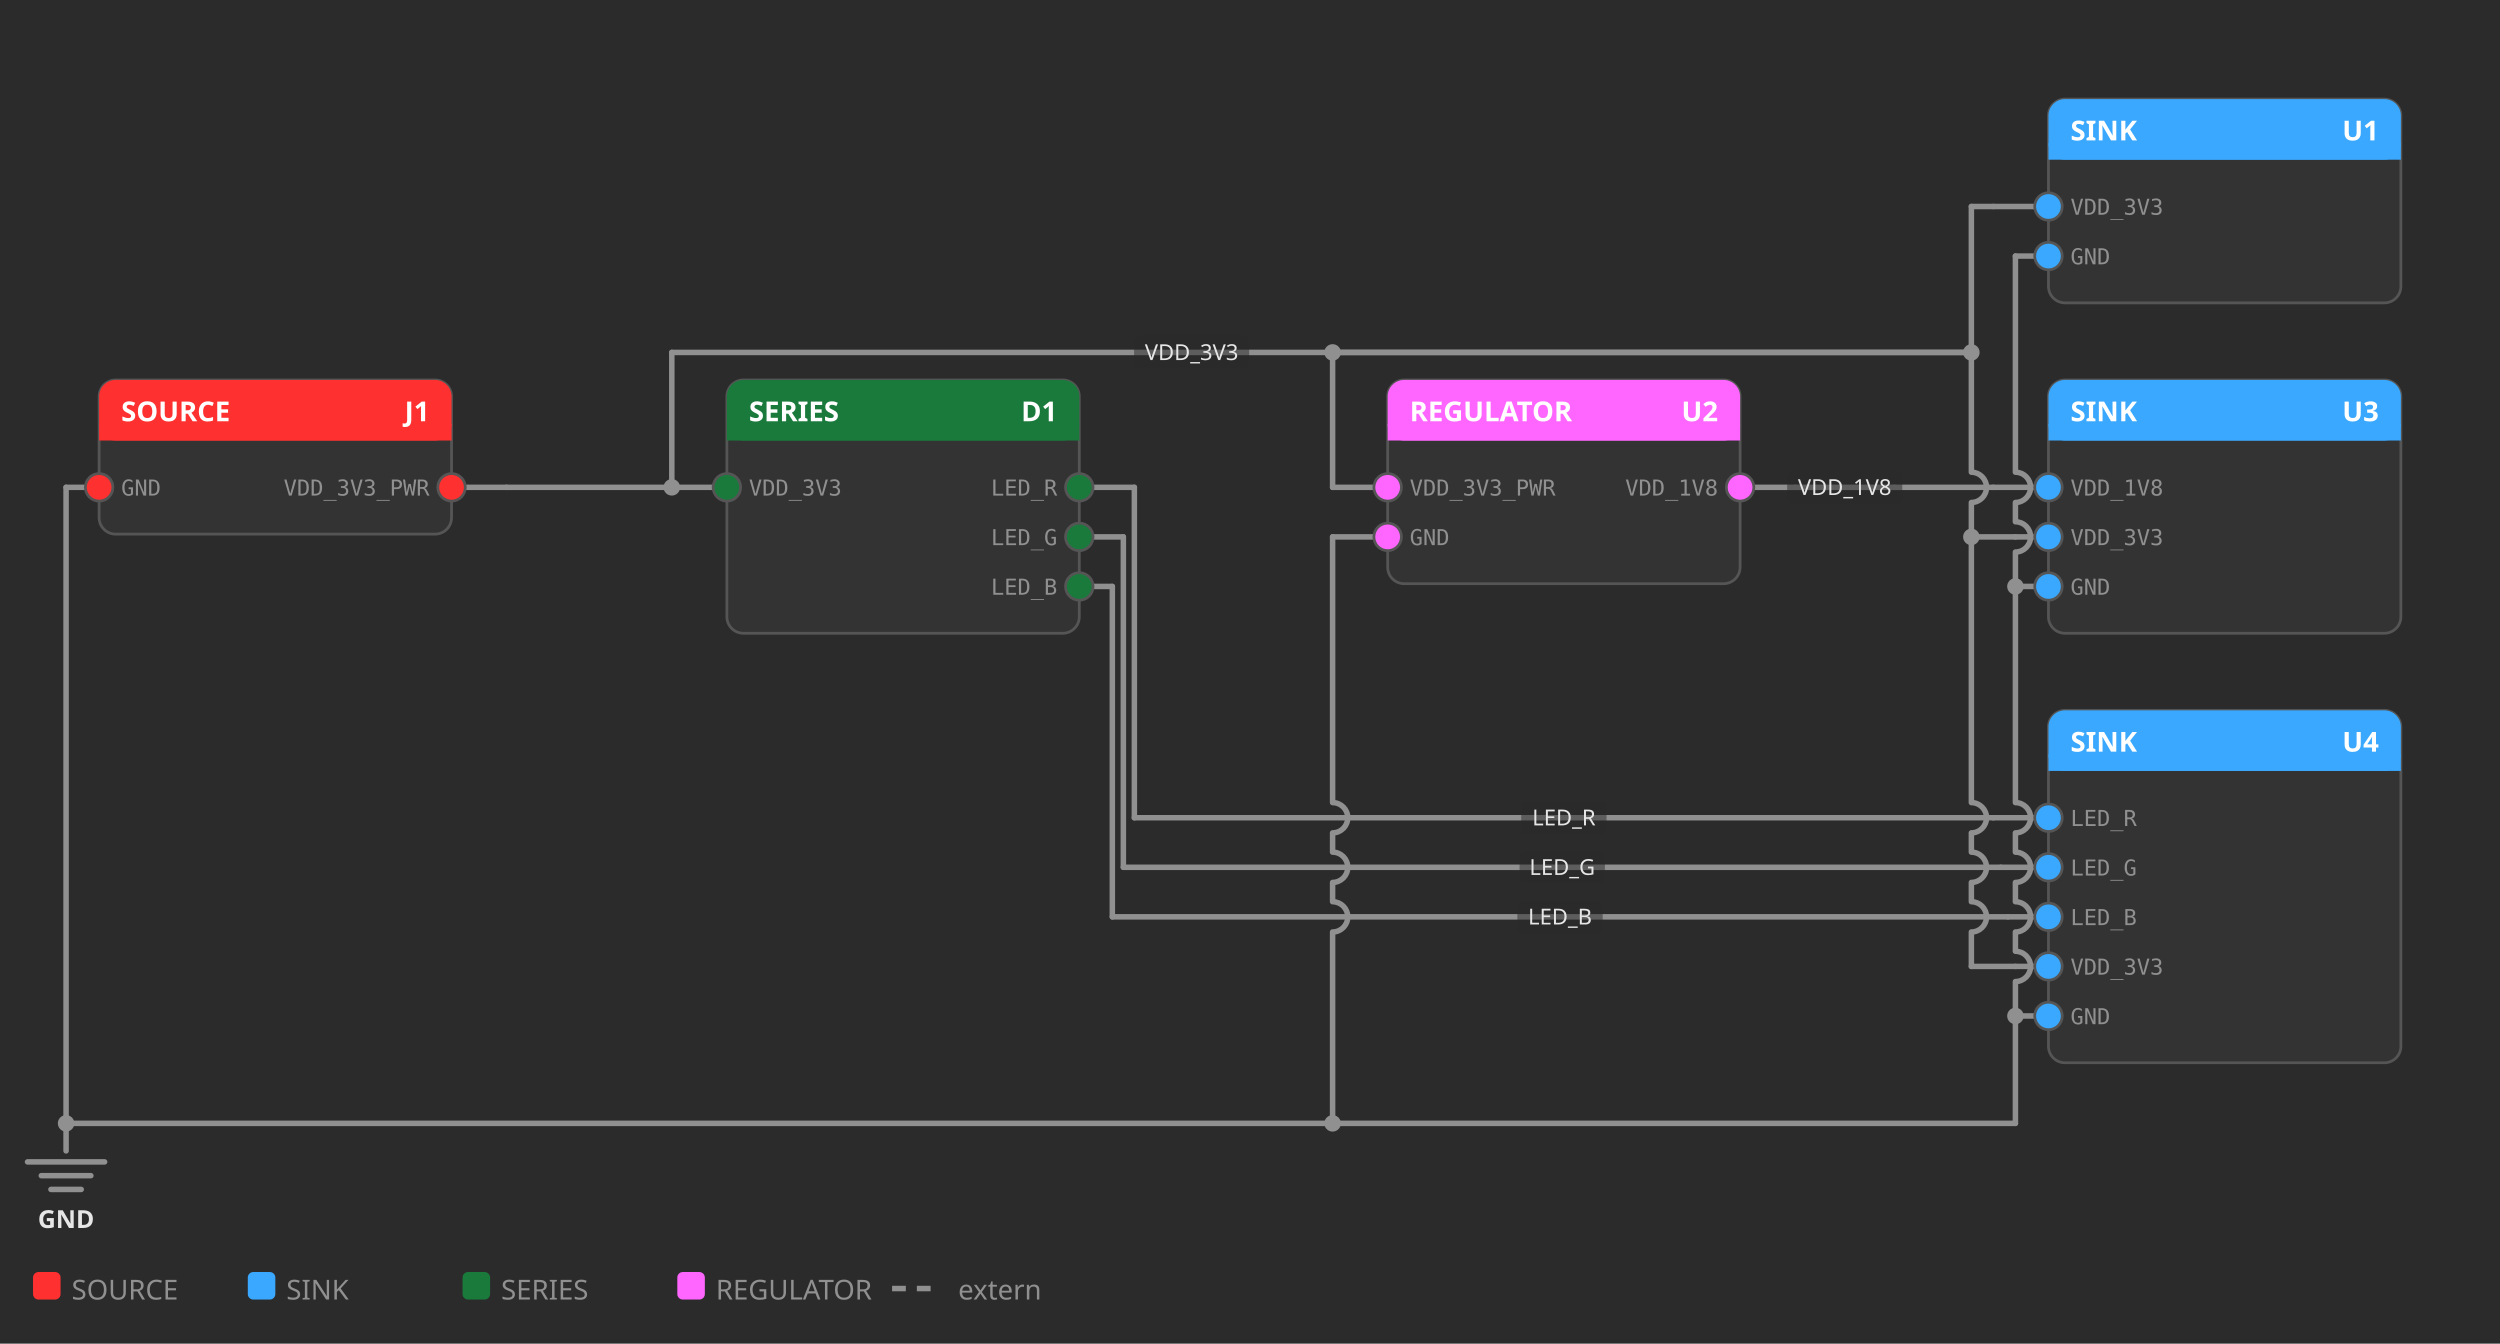
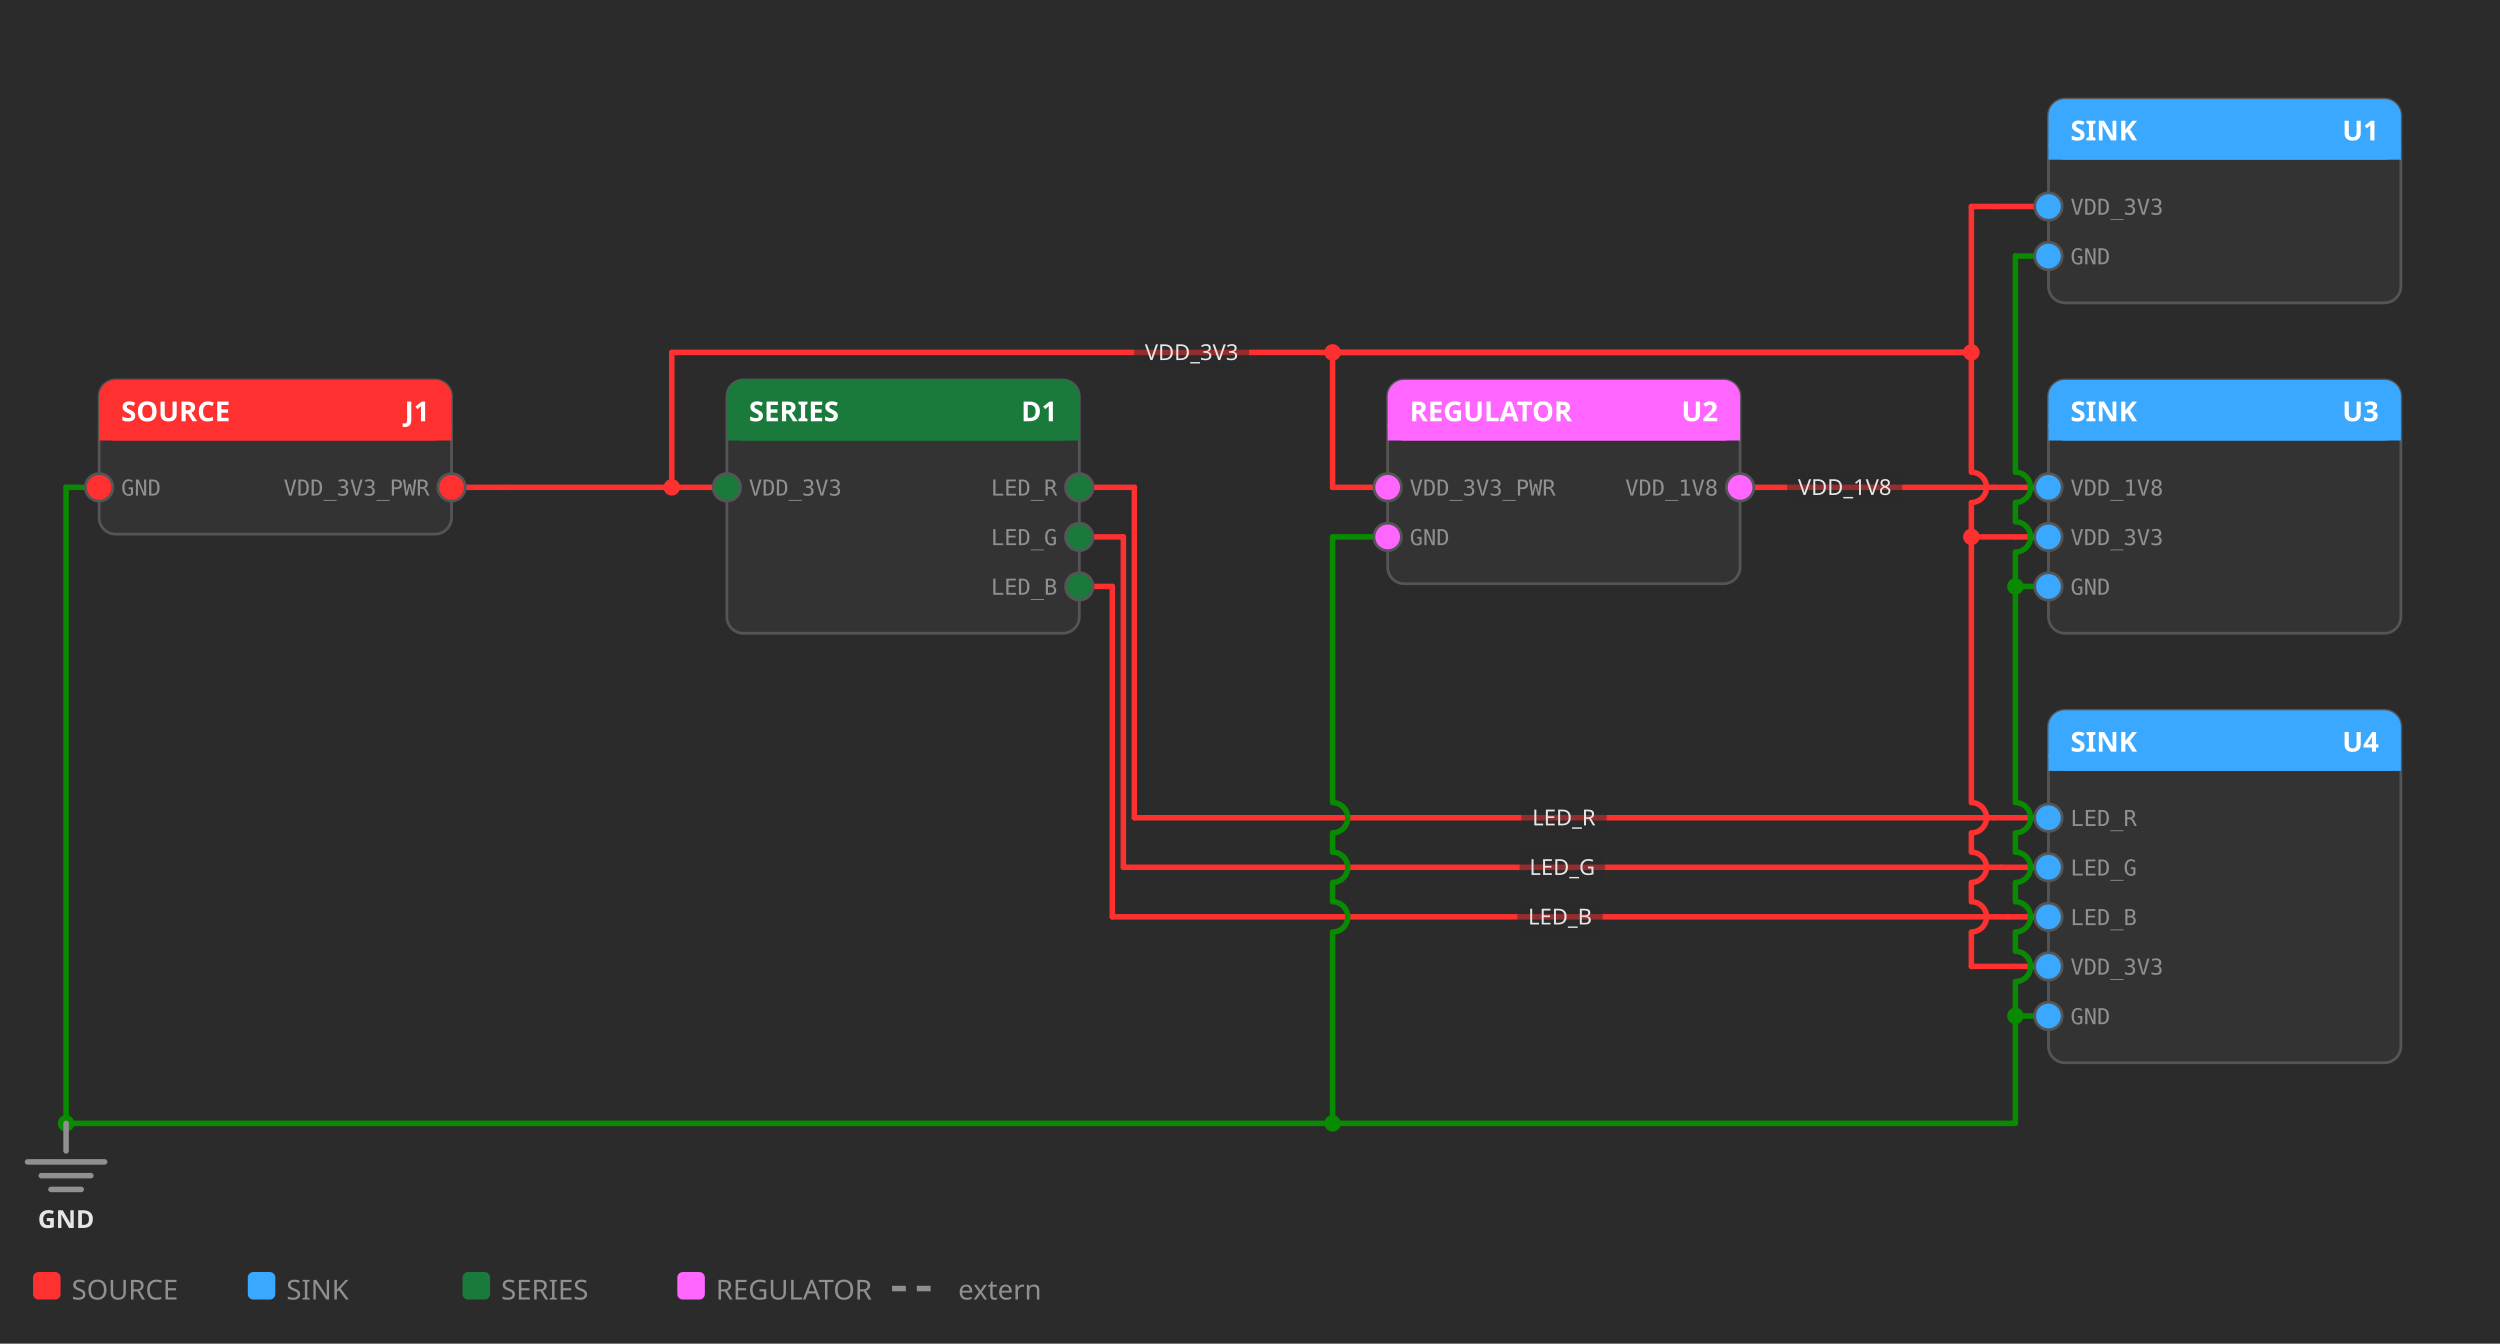
<svg xmlns="http://www.w3.org/2000/svg" width="908" height="488" viewBox="0 0 908 488">
  <rect width="100%" height="100%" fill="#2b2b2b" />
-   <line x1="392" y1="177" x2="412" y2="177" stroke="#909090" stroke-width="2" stroke-linecap="round" />
-   <line x1="412" y1="297" x2="724" y2="297" stroke="#909090" stroke-width="2" stroke-linecap="round" />
-   <line x1="724" y1="297" x2="744" y2="297" stroke="#909090" stroke-width="2" stroke-linecap="round" />
-   <line x1="392" y1="195" x2="408" y2="195" stroke="#909090" stroke-width="2" stroke-linecap="round" />
-   <line x1="408" y1="315" x2="726.7" y2="315" stroke="#909090" stroke-width="2" stroke-linecap="round" />
-   <line x1="726.7" y1="315" x2="744" y2="315" stroke="#909090" stroke-width="2" stroke-linecap="round" />
-   <line x1="392" y1="213" x2="404" y2="213" stroke="#909090" stroke-width="2" stroke-linecap="round" />
-   <line x1="404" y1="333" x2="729.3" y2="333" stroke="#909090" stroke-width="2" stroke-linecap="round" />
-   <line x1="729.3" y1="333" x2="744" y2="333" stroke="#909090" stroke-width="2" stroke-linecap="round" />
-   <line x1="632" y1="177" x2="652" y2="177" stroke="#909090" stroke-width="2" stroke-linecap="round" />
-   <line x1="652" y1="177" x2="688" y2="177" stroke="#909090" stroke-width="2" stroke-linecap="round" />
-   <line x1="688" y1="177" x2="724" y2="177" stroke="#909090" stroke-width="2" stroke-linecap="round" />
-   <line x1="724" y1="177" x2="744" y2="177" stroke="#909090" stroke-width="2" stroke-linecap="round" />
-   <line x1="164" y1="177" x2="184" y2="177" stroke="#909090" stroke-width="2" stroke-linecap="round" />
-   <line x1="184" y1="177" x2="244" y2="177" stroke="#909090" stroke-width="2" stroke-linecap="round" />
-   <line x1="244" y1="177" x2="264" y2="177" stroke="#909090" stroke-width="2" stroke-linecap="round" />
-   <line x1="244" y1="128" x2="716" y2="128" stroke="#909090" stroke-width="2" stroke-linecap="round" />
-   <line x1="716" y1="75" x2="724" y2="75" stroke="#909090" stroke-width="2" stroke-linecap="round" />
-   <line x1="724" y1="75" x2="744" y2="75" stroke="#909090" stroke-width="2" stroke-linecap="round" />
-   <line x1="484" y1="177" x2="504" y2="177" stroke="#909090" stroke-width="2" stroke-linecap="round" />
-   <line x1="484" y1="128" x2="716" y2="128" stroke="#909090" stroke-width="2" stroke-linecap="round" />
-   <line x1="716" y1="195" x2="732" y2="195" stroke="#909090" stroke-width="2" stroke-linecap="round" />
-   <line x1="732" y1="195" x2="744" y2="195" stroke="#909090" stroke-width="2" stroke-linecap="round" />
-   <line x1="716" y1="351" x2="732" y2="351" stroke="#909090" stroke-width="2" stroke-linecap="round" />
-   <line x1="732" y1="351" x2="744" y2="351" stroke="#909090" stroke-width="2" stroke-linecap="round" />
-   <line x1="24" y1="408" x2="732" y2="408" stroke="#909090" stroke-width="2" stroke-linecap="round" />
-   <line x1="24" y1="177" x2="36" y2="177" stroke="#909090" stroke-width="2" stroke-linecap="round" />
-   <line x1="484" y1="195" x2="504" y2="195" stroke="#909090" stroke-width="2" stroke-linecap="round" />
-   <line x1="732" y1="93" x2="744" y2="93" stroke="#909090" stroke-width="2" stroke-linecap="round" />
-   <line x1="732" y1="213" x2="744" y2="213" stroke="#909090" stroke-width="2" stroke-linecap="round" />
-   <line x1="732" y1="369" x2="744" y2="369" stroke="#909090" stroke-width="2" stroke-linecap="round" />
-   <path d="M 412,177 V 297" fill="none" stroke="#909090" stroke-width="2" stroke-linecap="round" stroke-linejoin="round" />
-   <path d="M 408,195 V 315" fill="none" stroke="#909090" stroke-width="2" stroke-linecap="round" stroke-linejoin="round" />
-   <path d="M 404,213 V 333" fill="none" stroke="#909090" stroke-width="2" stroke-linecap="round" stroke-linejoin="round" />
-   <path d="M 716,75 V 171.5 A 5.5,5.5 0 0 1 716,182.5 V 291.5 A 5.5,5.5 0 0 1 716,302.5 V 309.5 A 5.5,5.5 0 0 1 716,320.5 V 327.5 A 5.5,5.5 0 0 1 716,338.5 V 351" fill="none" stroke="#909090" stroke-width="2" stroke-linecap="round" stroke-linejoin="round" />
-   <path d="M 244,128 V 177" fill="none" stroke="#909090" stroke-width="2" stroke-linecap="round" stroke-linejoin="round" />
-   <path d="M 484,128 V 177" fill="none" stroke="#909090" stroke-width="2" stroke-linecap="round" stroke-linejoin="round" />
-   <path d="M 24,177 V 408" fill="none" stroke="#909090" stroke-width="2" stroke-linecap="round" stroke-linejoin="round" />
-   <path d="M 484,195 V 291.5 A 5.5,5.5 0 0 1 484,302.5 V 309.5 A 5.5,5.5 0 0 1 484,320.5 V 327.5 A 5.5,5.5 0 0 1 484,338.5 V 408" fill="none" stroke="#909090" stroke-width="2" stroke-linecap="round" stroke-linejoin="round" />
-   <path d="M 732,93 V 171.5 A 5.5,5.5 0 0 1 732,182.5 V 189.5 A 5.5,5.5 0 0 1 732,200.5 V 291.5 A 5.5,5.5 0 0 1 732,302.5 V 309.5 A 5.5,5.5 0 0 1 732,320.5 V 327.5 A 5.5,5.5 0 0 1 732,338.5 V 345.5 A 5.5,5.5 0 0 1 732,356.5 V 408" fill="none" stroke="#909090" stroke-width="2" stroke-linecap="round" stroke-linejoin="round" />
-   <circle cx="24" cy="408" r="3" fill="#909090" />
-   <circle cx="244" cy="177" r="3" fill="#909090" />
-   <circle cx="484" cy="128" r="3" fill="#909090" />
-   <circle cx="484" cy="408" r="3" fill="#909090" />
-   <circle cx="716" cy="128" r="3" fill="#909090" />
-   <circle cx="716" cy="195" r="3" fill="#909090" />
-   <circle cx="732" cy="213" r="3" fill="#909090" />
-   <circle cx="732" cy="369" r="3" fill="#909090" />
+   <line x1="392" y1="177" x2="412" y2="177" stroke="#ff3030" stroke-width="2" stroke-linecap="round" />
+   <line x1="412" y1="297" x2="724" y2="297" stroke="#ff3030" stroke-width="2" stroke-linecap="round" />
+   <line x1="724" y1="297" x2="744" y2="297" stroke="#ff3030" stroke-width="2" stroke-linecap="round" />
+   <line x1="392" y1="195" x2="408" y2="195" stroke="#ff3030" stroke-width="2" stroke-linecap="round" />
+   <line x1="408" y1="315" x2="726.7" y2="315" stroke="#ff3030" stroke-width="2" stroke-linecap="round" />
+   <line x1="726.7" y1="315" x2="744" y2="315" stroke="#ff3030" stroke-width="2" stroke-linecap="round" />
+   <line x1="392" y1="213" x2="404" y2="213" stroke="#ff3030" stroke-width="2" stroke-linecap="round" />
+   <line x1="404" y1="333" x2="729.3" y2="333" stroke="#ff3030" stroke-width="2" stroke-linecap="round" />
+   <line x1="729.3" y1="333" x2="744" y2="333" stroke="#ff3030" stroke-width="2" stroke-linecap="round" />
+   <line x1="632" y1="177" x2="652" y2="177" stroke="#ff3030" stroke-width="2" stroke-linecap="round" />
+   <line x1="652" y1="177" x2="688" y2="177" stroke="#ff3030" stroke-width="2" stroke-linecap="round" />
+   <line x1="688" y1="177" x2="724" y2="177" stroke="#ff3030" stroke-width="2" stroke-linecap="round" />
+   <line x1="724" y1="177" x2="744" y2="177" stroke="#ff3030" stroke-width="2" stroke-linecap="round" />
+   <line x1="164" y1="177" x2="184" y2="177" stroke="#ff3030" stroke-width="2" stroke-linecap="round" />
+   <line x1="184" y1="177" x2="244" y2="177" stroke="#ff3030" stroke-width="2" stroke-linecap="round" />
+   <line x1="244" y1="177" x2="264" y2="177" stroke="#ff3030" stroke-width="2" stroke-linecap="round" />
+   <line x1="244" y1="128" x2="716" y2="128" stroke="#ff3030" stroke-width="2" stroke-linecap="round" />
+   <line x1="716" y1="75" x2="724" y2="75" stroke="#ff3030" stroke-width="2" stroke-linecap="round" />
+   <line x1="724" y1="75" x2="744" y2="75" stroke="#ff3030" stroke-width="2" stroke-linecap="round" />
+   <line x1="484" y1="177" x2="504" y2="177" stroke="#ff3030" stroke-width="2" stroke-linecap="round" />
+   <line x1="484" y1="128" x2="716" y2="128" stroke="#ff3030" stroke-width="2" stroke-linecap="round" />
+   <line x1="716" y1="195" x2="732" y2="195" stroke="#ff3030" stroke-width="2" stroke-linecap="round" />
+   <line x1="732" y1="195" x2="744" y2="195" stroke="#ff3030" stroke-width="2" stroke-linecap="round" />
+   <line x1="716" y1="351" x2="732" y2="351" stroke="#ff3030" stroke-width="2" stroke-linecap="round" />
+   <line x1="732" y1="351" x2="744" y2="351" stroke="#ff3030" stroke-width="2" stroke-linecap="round" />
+   <line x1="24" y1="408" x2="732" y2="408" stroke="#088b00" stroke-width="2" stroke-linecap="round" />
+   <line x1="24" y1="177" x2="36" y2="177" stroke="#088b00" stroke-width="2" stroke-linecap="round" />
+   <line x1="484" y1="195" x2="504" y2="195" stroke="#088b00" stroke-width="2" stroke-linecap="round" />
+   <line x1="732" y1="93" x2="744" y2="93" stroke="#088b00" stroke-width="2" stroke-linecap="round" />
+   <line x1="732" y1="213" x2="744" y2="213" stroke="#088b00" stroke-width="2" stroke-linecap="round" />
+   <line x1="732" y1="369" x2="744" y2="369" stroke="#088b00" stroke-width="2" stroke-linecap="round" />
+   <path d="M 412,177 V 297" fill="none" stroke="#ff3030" stroke-width="2" stroke-linecap="round" stroke-linejoin="round" />
+   <path d="M 408,195 V 315" fill="none" stroke="#ff3030" stroke-width="2" stroke-linecap="round" stroke-linejoin="round" />
+   <path d="M 404,213 V 333" fill="none" stroke="#ff3030" stroke-width="2" stroke-linecap="round" stroke-linejoin="round" />
+   <path d="M 716,75 V 171.5 A 5.5,5.5 0 0 1 716,182.5 V 291.5 A 5.5,5.5 0 0 1 716,302.5 V 309.5 A 5.5,5.5 0 0 1 716,320.5 V 327.5 A 5.5,5.5 0 0 1 716,338.5 V 351" fill="none" stroke="#ff3030" stroke-width="2" stroke-linecap="round" stroke-linejoin="round" />
+   <path d="M 244,128 V 177" fill="none" stroke="#ff3030" stroke-width="2" stroke-linecap="round" stroke-linejoin="round" />
+   <path d="M 484,128 V 177" fill="none" stroke="#ff3030" stroke-width="2" stroke-linecap="round" stroke-linejoin="round" />
+   <path d="M 24,177 V 408" fill="none" stroke="#088b00" stroke-width="2" stroke-linecap="round" stroke-linejoin="round" />
+   <path d="M 484,195 V 291.5 A 5.5,5.5 0 0 1 484,302.5 V 309.5 A 5.5,5.5 0 0 1 484,320.5 V 327.5 A 5.5,5.5 0 0 1 484,338.5 V 408" fill="none" stroke="#088b00" stroke-width="2" stroke-linecap="round" stroke-linejoin="round" />
+   <path d="M 732,93 V 171.5 A 5.5,5.5 0 0 1 732,182.5 V 189.5 A 5.5,5.5 0 0 1 732,200.5 V 291.5 A 5.5,5.5 0 0 1 732,302.5 V 309.5 A 5.5,5.5 0 0 1 732,320.5 V 327.5 A 5.5,5.5 0 0 1 732,338.5 V 345.5 A 5.5,5.5 0 0 1 732,356.5 V 408" fill="none" stroke="#088b00" stroke-width="2" stroke-linecap="round" stroke-linejoin="round" />
+   <circle cx="24" cy="408" r="3" fill="#088b00" />
+   <circle cx="244" cy="177" r="3" fill="#ff3030" />
+   <circle cx="484" cy="128" r="3" fill="#ff3030" />
+   <circle cx="484" cy="408" r="3" fill="#088b00" />
+   <circle cx="716" cy="128" r="3" fill="#ff3030" />
+   <circle cx="716" cy="195" r="3" fill="#ff3030" />
+   <circle cx="732" cy="213" r="3" fill="#088b00" />
+   <circle cx="732" cy="369" r="3" fill="#088b00" />
  <line x1="24" y1="408" x2="24" y2="418" stroke="#909090" stroke-width="2" stroke-linecap="round" />
  <line x1="10" y1="422" x2="38" y2="422" stroke="#909090" stroke-width="2" stroke-linecap="round" />
  <line x1="15" y1="427" x2="33" y2="427" stroke="#909090" stroke-width="2" stroke-linecap="round" />
  <line x1="18.5" y1="432" x2="29.5" y2="432" stroke="#909090" stroke-width="2" stroke-linecap="round" />
  <text x="24" y="446" text-anchor="middle" fill="#e6e6e6" font-family="Segoe UI,sans-serif" font-size="9" font-weight="600">GND</text>
  <rect class="topo-hit" data-label="J1" x="36" y="138" width="128" height="56" rx="6" fill="#333333" stroke="#555555" stroke-width="1" />
  <rect x="36" y="138" width="128" height="22" rx="6" fill="#ff3030" />
  <rect x="36" y="154" width="128" height="6" fill="#ff3030" />
  <text x="44" y="153" fill="#ffffff" font-family="Segoe UI,sans-serif" font-size="10" font-weight="600">SOURCE</text>
  <text x="156" y="153" fill="#ffffff" text-anchor="end" font-family="Segoe UI,sans-serif" font-size="10" font-weight="600">J1</text>
  <circle cx="164" cy="177" r="5" fill="#ff3030" stroke="#555555" stroke-width="1" />
  <text x="156" y="180" text-anchor="end" fill="#909090" font-family="Consolas,monospace" font-size="8">VDD_3V3_PWR</text>
  <circle cx="36" cy="177" r="5" fill="#ff3030" stroke="#555555" stroke-width="1" />
  <text x="44" y="180" text-anchor="start" fill="#909090" font-family="Consolas,monospace" font-size="8">GND</text>
  <rect class="topo-hit" data-label="D1" x="264" y="138" width="128" height="92" rx="6" fill="#333333" stroke="#555555" stroke-width="1" />
  <rect x="264" y="138" width="128" height="22" rx="6" fill="#1a7a3c" />
  <rect x="264" y="154" width="128" height="6" fill="#1a7a3c" />
  <text x="272" y="153" fill="#ffffff" font-family="Segoe UI,sans-serif" font-size="10" font-weight="600">SERIES</text>
  <text x="384" y="153" fill="#ffffff" text-anchor="end" font-family="Segoe UI,sans-serif" font-size="10" font-weight="600">D1</text>
  <circle cx="264" cy="177" r="5" fill="#1a7a3c" stroke="#555555" stroke-width="1" />
  <text x="272" y="180" text-anchor="start" fill="#909090" font-family="Consolas,monospace" font-size="8">VDD_3V3</text>
  <circle cx="392" cy="177" r="5" fill="#1a7a3c" stroke="#555555" stroke-width="1" />
  <text x="384" y="180" text-anchor="end" fill="#909090" font-family="Consolas,monospace" font-size="8">LED_R</text>
  <circle cx="392" cy="195" r="5" fill="#1a7a3c" stroke="#555555" stroke-width="1" />
  <text x="384" y="198" text-anchor="end" fill="#909090" font-family="Consolas,monospace" font-size="8">LED_G</text>
  <circle cx="392" cy="213" r="5" fill="#1a7a3c" stroke="#555555" stroke-width="1" />
  <text x="384" y="216" text-anchor="end" fill="#909090" font-family="Consolas,monospace" font-size="8">LED_B</text>
  <rect class="topo-hit" data-label="U2" x="504" y="138" width="128" height="74" rx="6" fill="#333333" stroke="#555555" stroke-width="1" />
  <rect x="504" y="138" width="128" height="22" rx="6" fill="#ff66ff" />
  <rect x="504" y="154" width="128" height="6" fill="#ff66ff" />
  <text x="512" y="153" fill="#ffffff" font-family="Segoe UI,sans-serif" font-size="10" font-weight="600">REGULATOR</text>
  <text x="624" y="153" fill="#ffffff" text-anchor="end" font-family="Segoe UI,sans-serif" font-size="10" font-weight="600">U2</text>
  <circle cx="504" cy="177" r="5" fill="#ff66ff" stroke="#555555" stroke-width="1" />
  <text x="512" y="180" text-anchor="start" fill="#909090" font-family="Consolas,monospace" font-size="8">VDD_3V3_PWR</text>
  <circle cx="632" cy="177" r="5" fill="#ff66ff" stroke="#555555" stroke-width="1" />
  <text x="624" y="180" text-anchor="end" fill="#909090" font-family="Consolas,monospace" font-size="8">VDD_1V8</text>
  <circle cx="504" cy="195" r="5" fill="#ff66ff" stroke="#555555" stroke-width="1" />
  <text x="512" y="198" text-anchor="start" fill="#909090" font-family="Consolas,monospace" font-size="8">GND</text>
  <rect class="topo-hit" data-label="U1" x="744" y="36" width="128" height="74" rx="6" fill="#333333" stroke="#555555" stroke-width="1" />
  <rect x="744" y="36" width="128" height="22" rx="6" fill="#3aa8ff" />
  <rect x="744" y="52" width="128" height="6" fill="#3aa8ff" />
  <text x="752" y="51" fill="#ffffff" font-family="Segoe UI,sans-serif" font-size="10" font-weight="600">SINK</text>
  <text x="864" y="51" fill="#ffffff" text-anchor="end" font-family="Segoe UI,sans-serif" font-size="10" font-weight="600">U1</text>
  <circle cx="744" cy="75" r="5" fill="#3aa8ff" stroke="#555555" stroke-width="1" />
  <text x="752" y="78" text-anchor="start" fill="#909090" font-family="Consolas,monospace" font-size="8">VDD_3V3</text>
  <circle cx="744" cy="93" r="5" fill="#3aa8ff" stroke="#555555" stroke-width="1" />
  <text x="752" y="96" text-anchor="start" fill="#909090" font-family="Consolas,monospace" font-size="8">GND</text>
  <rect class="topo-hit" data-label="U3" x="744" y="138" width="128" height="92" rx="6" fill="#333333" stroke="#555555" stroke-width="1" />
  <rect x="744" y="138" width="128" height="22" rx="6" fill="#3aa8ff" />
  <rect x="744" y="154" width="128" height="6" fill="#3aa8ff" />
  <text x="752" y="153" fill="#ffffff" font-family="Segoe UI,sans-serif" font-size="10" font-weight="600">SINK</text>
  <text x="864" y="153" fill="#ffffff" text-anchor="end" font-family="Segoe UI,sans-serif" font-size="10" font-weight="600">U3</text>
  <circle cx="744" cy="177" r="5" fill="#3aa8ff" stroke="#555555" stroke-width="1" />
  <text x="752" y="180" text-anchor="start" fill="#909090" font-family="Consolas,monospace" font-size="8">VDD_1V8</text>
  <circle cx="744" cy="195" r="5" fill="#3aa8ff" stroke="#555555" stroke-width="1" />
  <text x="752" y="198" text-anchor="start" fill="#909090" font-family="Consolas,monospace" font-size="8">VDD_3V3</text>
  <circle cx="744" cy="213" r="5" fill="#3aa8ff" stroke="#555555" stroke-width="1" />
  <text x="752" y="216" text-anchor="start" fill="#909090" font-family="Consolas,monospace" font-size="8">GND</text>
  <rect class="topo-hit" data-label="U4" x="744" y="258" width="128" height="128" rx="6" fill="#333333" stroke="#555555" stroke-width="1" />
  <rect x="744" y="258" width="128" height="22" rx="6" fill="#3aa8ff" />
  <rect x="744" y="274" width="128" height="6" fill="#3aa8ff" />
  <text x="752" y="273" fill="#ffffff" font-family="Segoe UI,sans-serif" font-size="10" font-weight="600">SINK</text>
  <text x="864" y="273" fill="#ffffff" text-anchor="end" font-family="Segoe UI,sans-serif" font-size="10" font-weight="600">U4</text>
  <circle cx="744" cy="297" r="5" fill="#3aa8ff" stroke="#555555" stroke-width="1" />
  <text x="752" y="300" text-anchor="start" fill="#909090" font-family="Consolas,monospace" font-size="8">LED_R</text>
  <circle cx="744" cy="315" r="5" fill="#3aa8ff" stroke="#555555" stroke-width="1" />
  <text x="752" y="318" text-anchor="start" fill="#909090" font-family="Consolas,monospace" font-size="8">LED_G</text>
  <circle cx="744" cy="333" r="5" fill="#3aa8ff" stroke="#555555" stroke-width="1" />
  <text x="752" y="336" text-anchor="start" fill="#909090" font-family="Consolas,monospace" font-size="8">LED_B</text>
  <circle cx="744" cy="351" r="5" fill="#3aa8ff" stroke="#555555" stroke-width="1" />
  <text x="752" y="354" text-anchor="start" fill="#909090" font-family="Consolas,monospace" font-size="8">VDD_3V3</text>
  <circle cx="744" cy="369" r="5" fill="#3aa8ff" stroke="#555555" stroke-width="1" />
  <text x="752" y="372" text-anchor="start" fill="#909090" font-family="Consolas,monospace" font-size="8">GND</text>
  <rect x="552.5" y="291" width="31" height="12" fill="#2b2b2b" fill-opacity="0.5" stroke="none" rx="2" />
  <text x="568" y="297" text-anchor="middle" dominant-baseline="middle" fill="#e6e6e6" font-family="Segoe UI,sans-serif" font-size="8">LED_R</text>
  <rect x="551.9" y="309" width="31" height="12" fill="#2b2b2b" fill-opacity="0.5" stroke="none" rx="2" />
  <text x="567.4" y="315" text-anchor="middle" dominant-baseline="middle" fill="#e6e6e6" font-family="Segoe UI,sans-serif" font-size="8">LED_G</text>
  <rect x="551.1" y="327" width="31" height="12" fill="#2b2b2b" fill-opacity="0.5" stroke="none" rx="2" />
  <text x="566.6" y="333" text-anchor="middle" dominant-baseline="middle" fill="#e6e6e6" font-family="Segoe UI,sans-serif" font-size="8">LED_B</text>
  <rect x="649.1" y="171" width="41.8" height="12" fill="#2b2b2b" fill-opacity="0.5" stroke="none" rx="2" />
  <text x="670" y="177" text-anchor="middle" dominant-baseline="middle" fill="#e6e6e6" font-family="Segoe UI,sans-serif" font-size="8">VDD_1V8</text>
  <rect x="411.9" y="122" width="41.8" height="12" fill="#2b2b2b" fill-opacity="0.5" stroke="none" rx="2" />
  <text x="432.8" y="128" text-anchor="middle" dominant-baseline="middle" fill="#e6e6e6" font-family="Segoe UI,sans-serif" font-size="8">VDD_3V3</text>
  <rect x="12" y="462" width="10" height="10" rx="2" fill="#ff3030" />
  <text x="26" y="472" fill="#909090" font-family="Segoe UI,sans-serif" font-size="10">SOURCE</text>
  <rect x="90" y="462" width="10" height="10" rx="2" fill="#3aa8ff" />
  <text x="104" y="472" fill="#909090" font-family="Segoe UI,sans-serif" font-size="10">SINK</text>
  <rect x="168" y="462" width="10" height="10" rx="2" fill="#1a7a3c" />
  <text x="182" y="472" fill="#909090" font-family="Segoe UI,sans-serif" font-size="10">SERIES</text>
  <rect x="246" y="462" width="10" height="10" rx="2" fill="#ff66ff" />
  <text x="260" y="472" fill="#909090" font-family="Segoe UI,sans-serif" font-size="10">REGULATOR</text>
  <line x1="324" y1="468" x2="342" y2="468" stroke="#909090" stroke-width="2" stroke-dasharray="5 4" />
  <text x="348" y="472" fill="#909090" font-family="Segoe UI,sans-serif" font-size="10">extern</text>
</svg>
